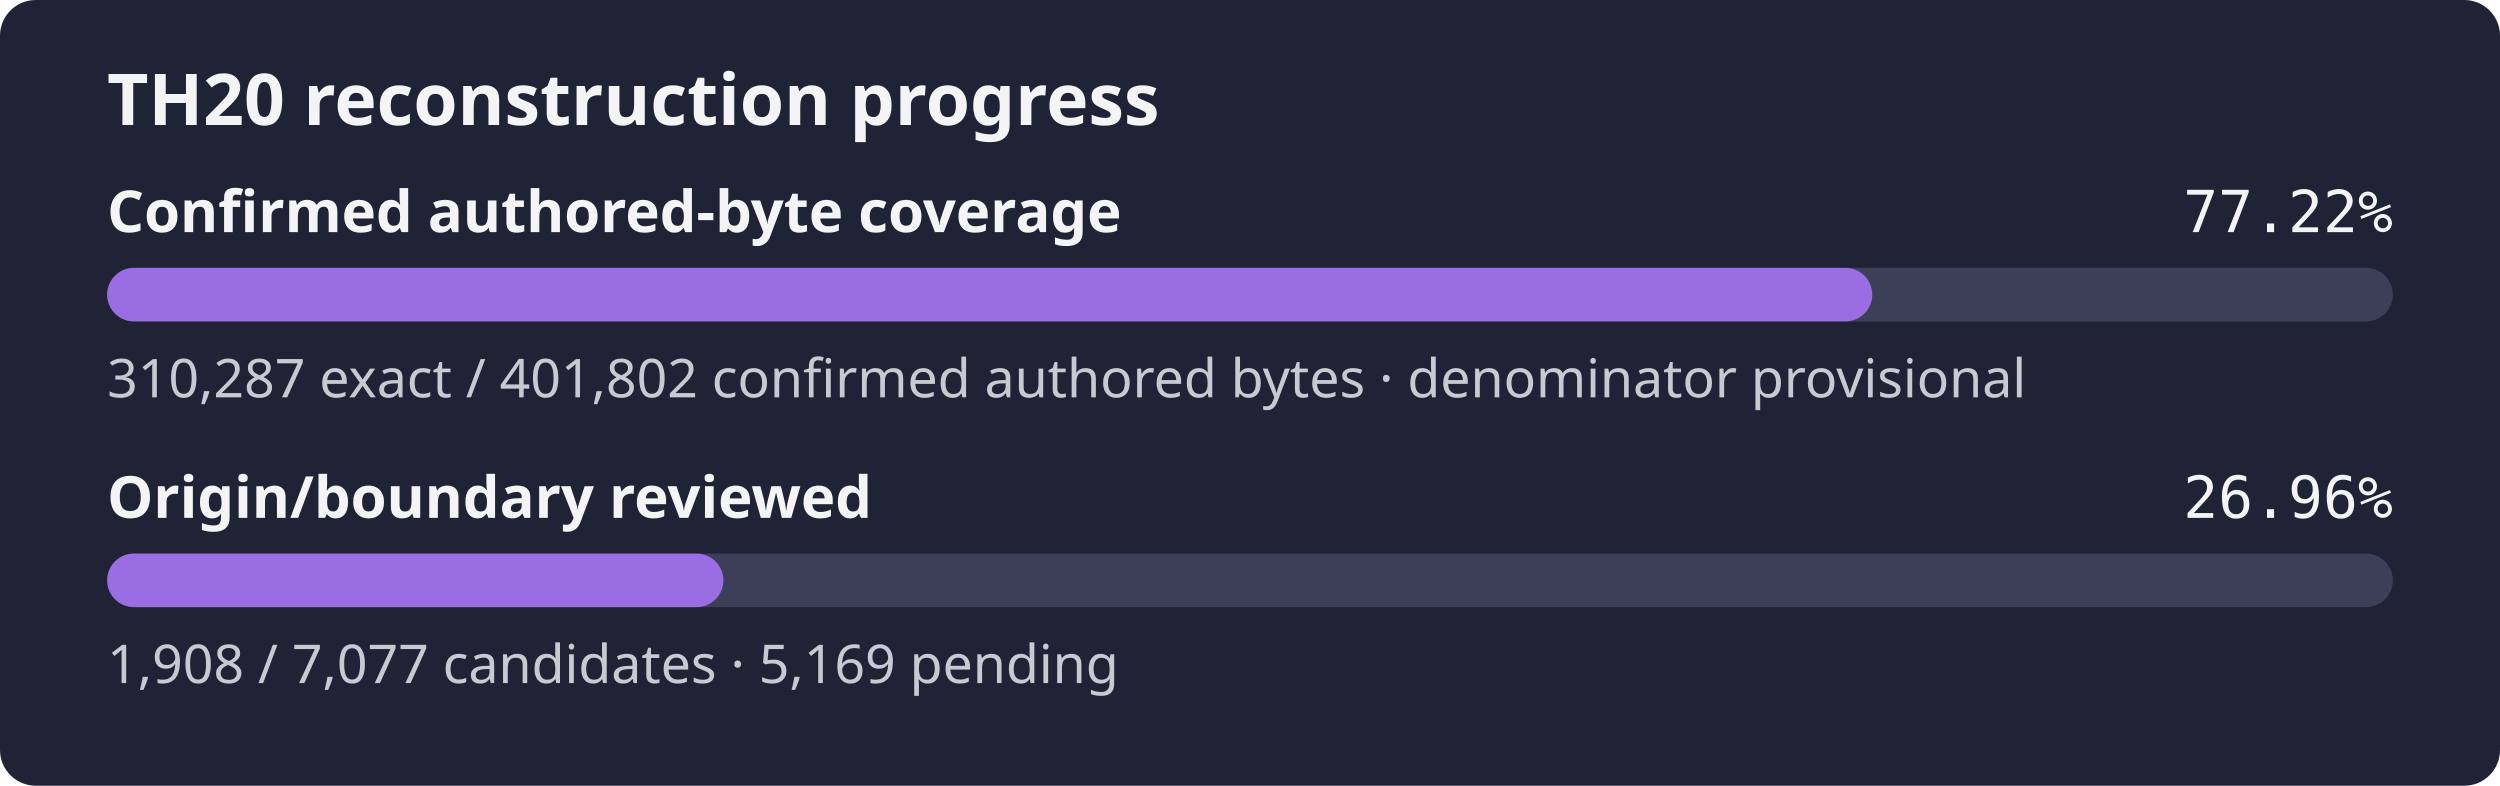
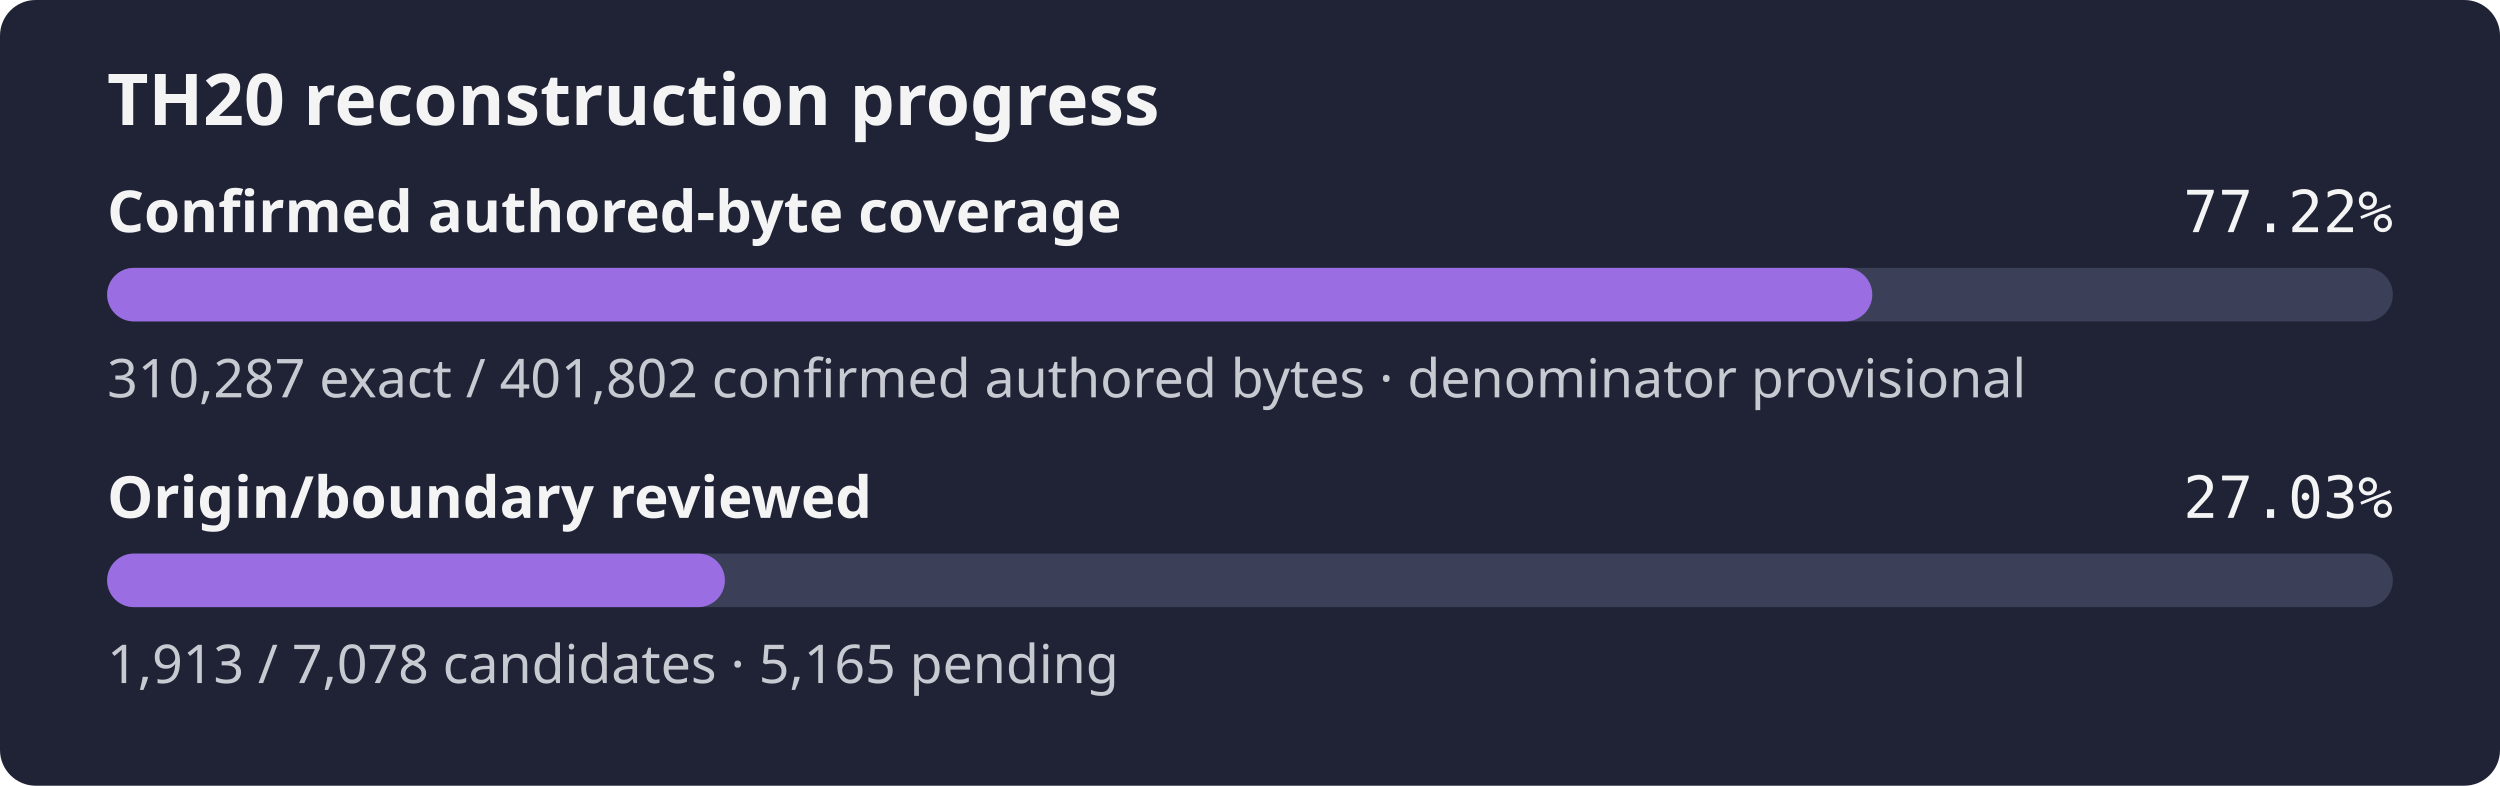
- <svg xmlns="http://www.w3.org/2000/svg" width="560" height="176" role="img" aria-label="TH20 reconstruction progress: 77.22% of the confirmed authored-byte set is exact, origin review 26.96%">
+ <svg xmlns="http://www.w3.org/2000/svg" width="560" height="176" role="img" aria-label="TH20 reconstruction progress: 77.22% of the confirmed authored-byte set is exact, origin review 27.03%">
  <rect width="560" height="176" rx="8" fill="#1f2335" />
  <text x="24" y="28" fill="#f4f4f5" font-family="sans-serif" font-size="16" font-weight="600">TH20 reconstruction progress</text>
  <text x="24" y="52" fill="#f4f4f5" font-family="sans-serif" font-size="13" font-weight="600">Confirmed authored-byte coverage</text>
  <text x="536" y="52" fill="#f4f4f5" text-anchor="end" font-family="monospace" font-size="13">77.22%</text>
  <rect x="24" y="60" width="512" height="12" rx="6" fill="#3b4058" />
  <rect x="24" y="60" width="395.39" height="12" rx="6" fill="#9b6de3" />
  <text x="24" y="89" fill="#c8cad2" font-family="sans-serif" font-size="12">310,287 exact / 401,802 confirmed authored bytes · denominator provisional</text>
  <text x="24" y="116" fill="#f4f4f5" font-family="sans-serif" font-size="13" font-weight="600">Origin/boundary reviewed</text>
-   <text x="536" y="116" fill="#f4f4f5" text-anchor="end" font-family="monospace" font-size="13">26.96%</text>
+   <text x="536" y="116" fill="#f4f4f5" text-anchor="end" font-family="monospace" font-size="13">27.03%</text>
  <rect x="24" y="124" width="512" height="12" rx="6" fill="#3b4058" />
-   <rect x="24" y="124" width="138.04" height="12" rx="6" fill="#9b6de3" />
-   <text x="24" y="153" fill="#c8cad2" font-family="sans-serif" font-size="12">1,908 / 7,077 candidates · 5,169 pending</text>
+   <rect x="24" y="124" width="138.38" height="12" rx="6" fill="#9b6de3" />
+   <text x="24" y="153" fill="#c8cad2" font-family="sans-serif" font-size="12">1,913 / 7,078 candidates · 5,165 pending</text>
</svg>
